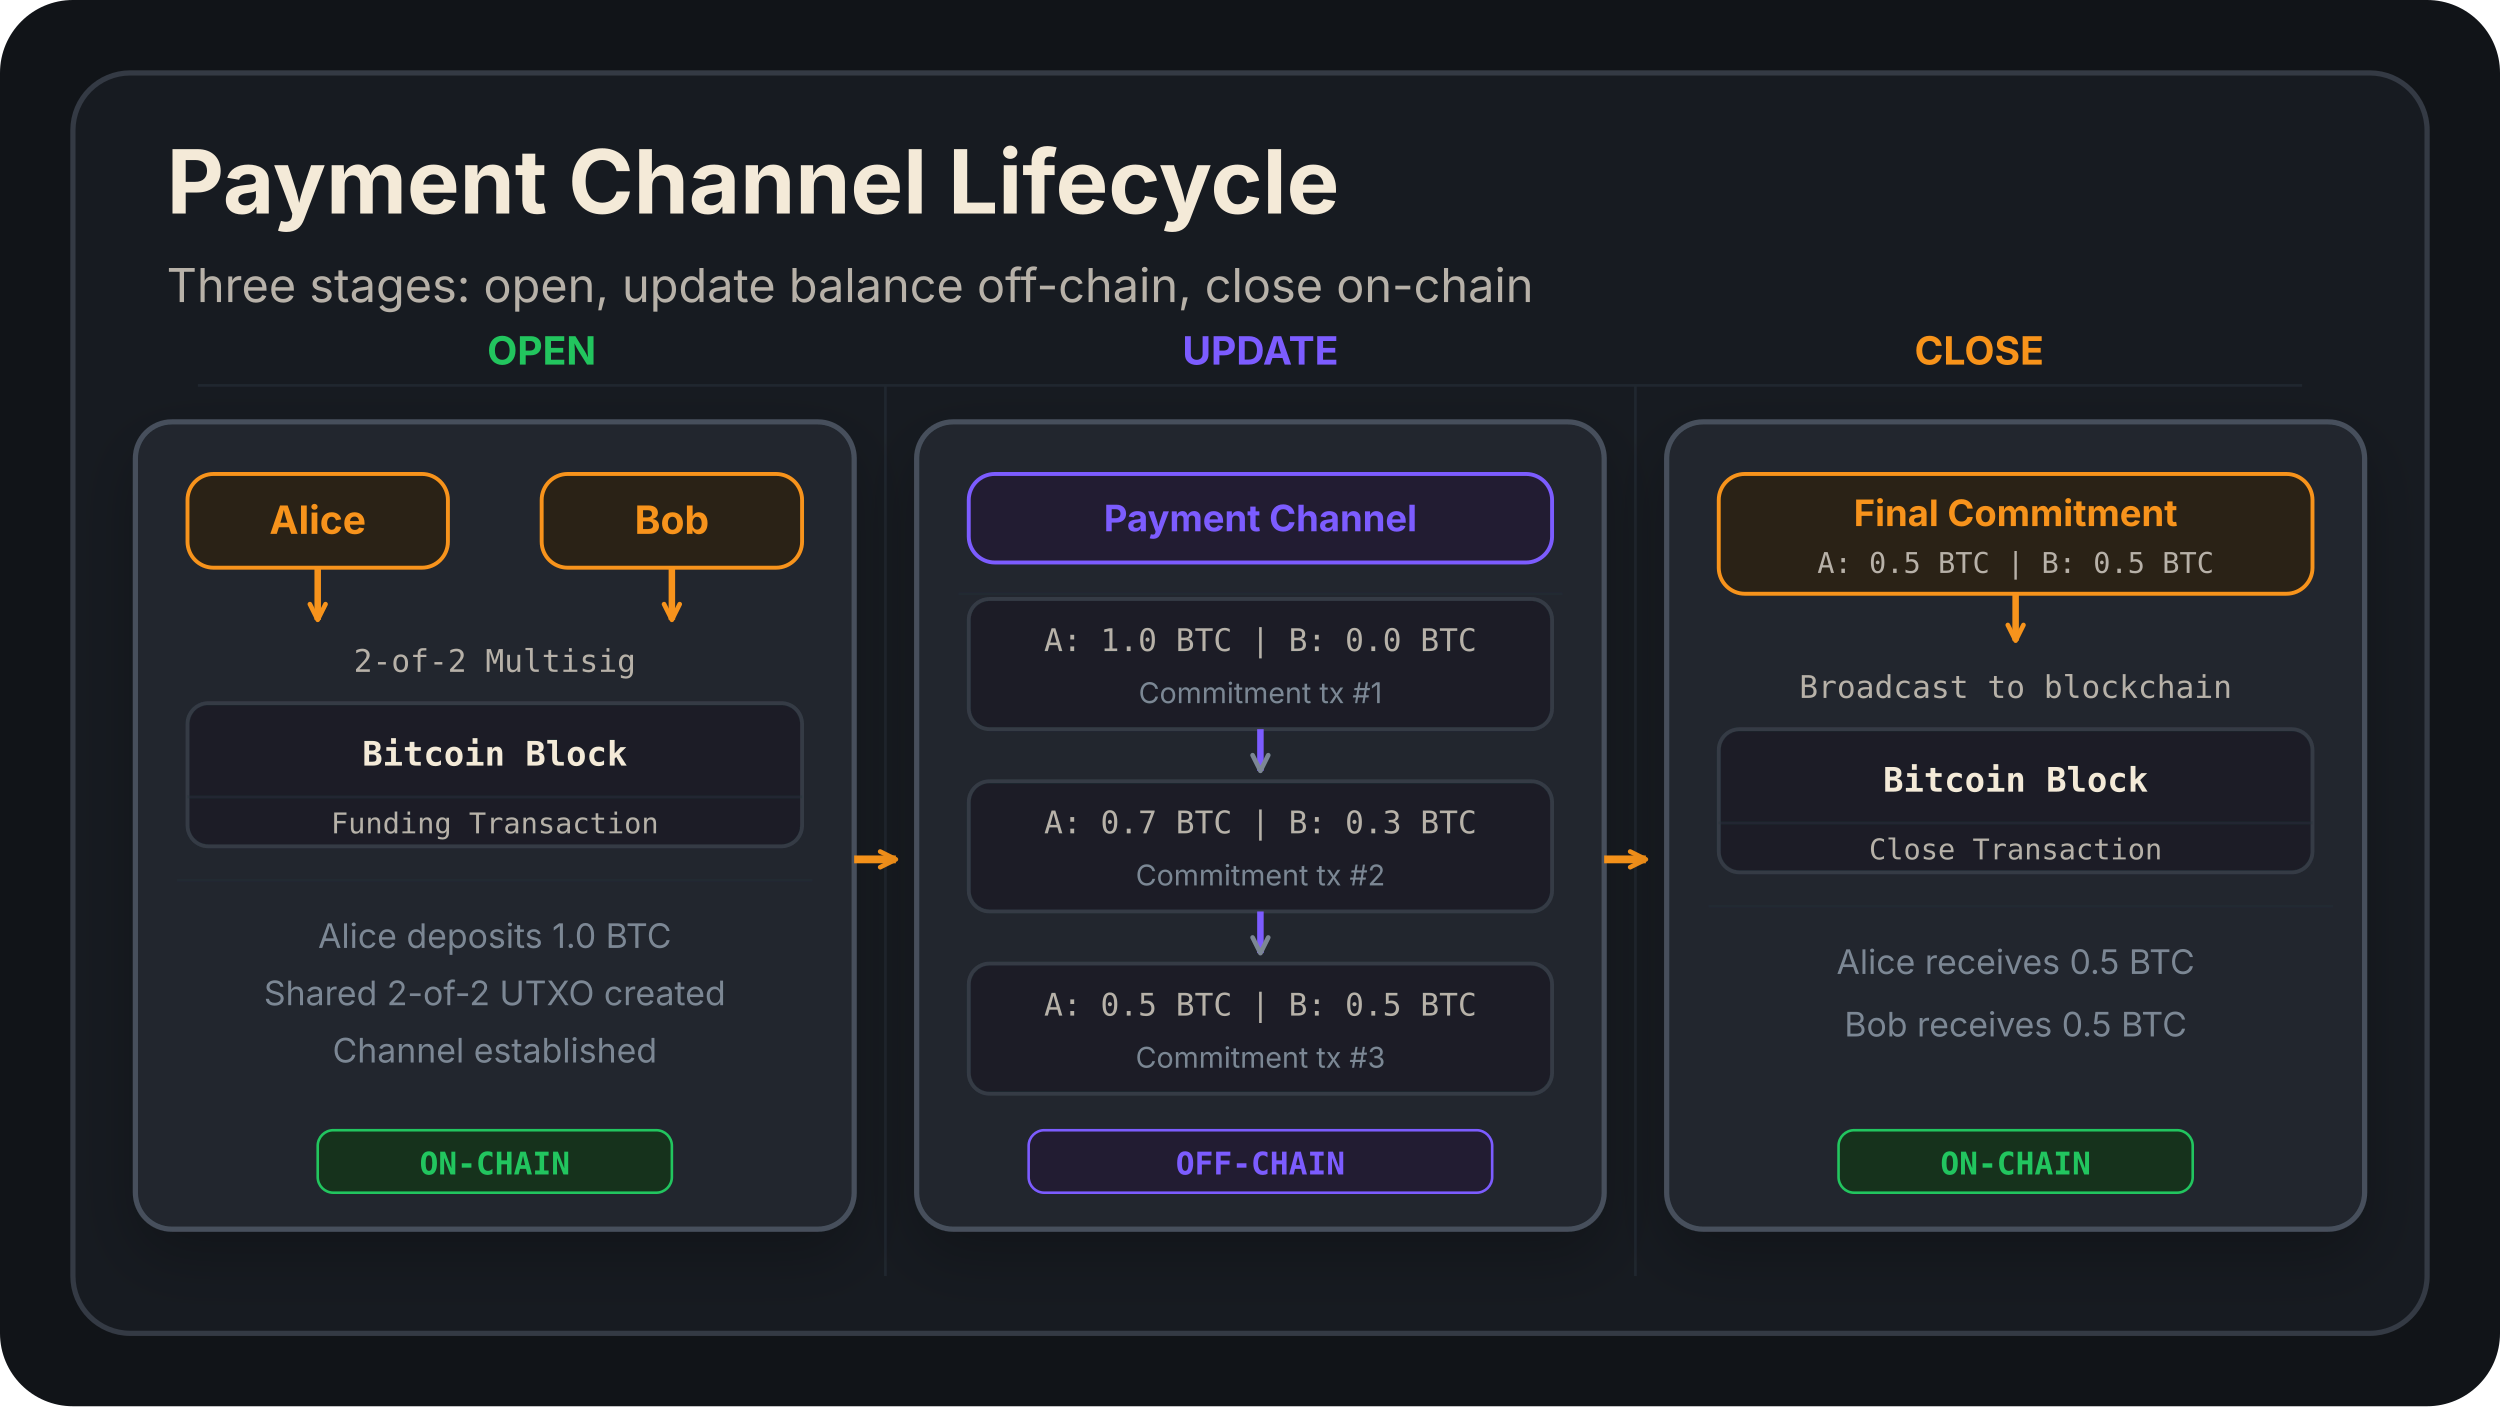
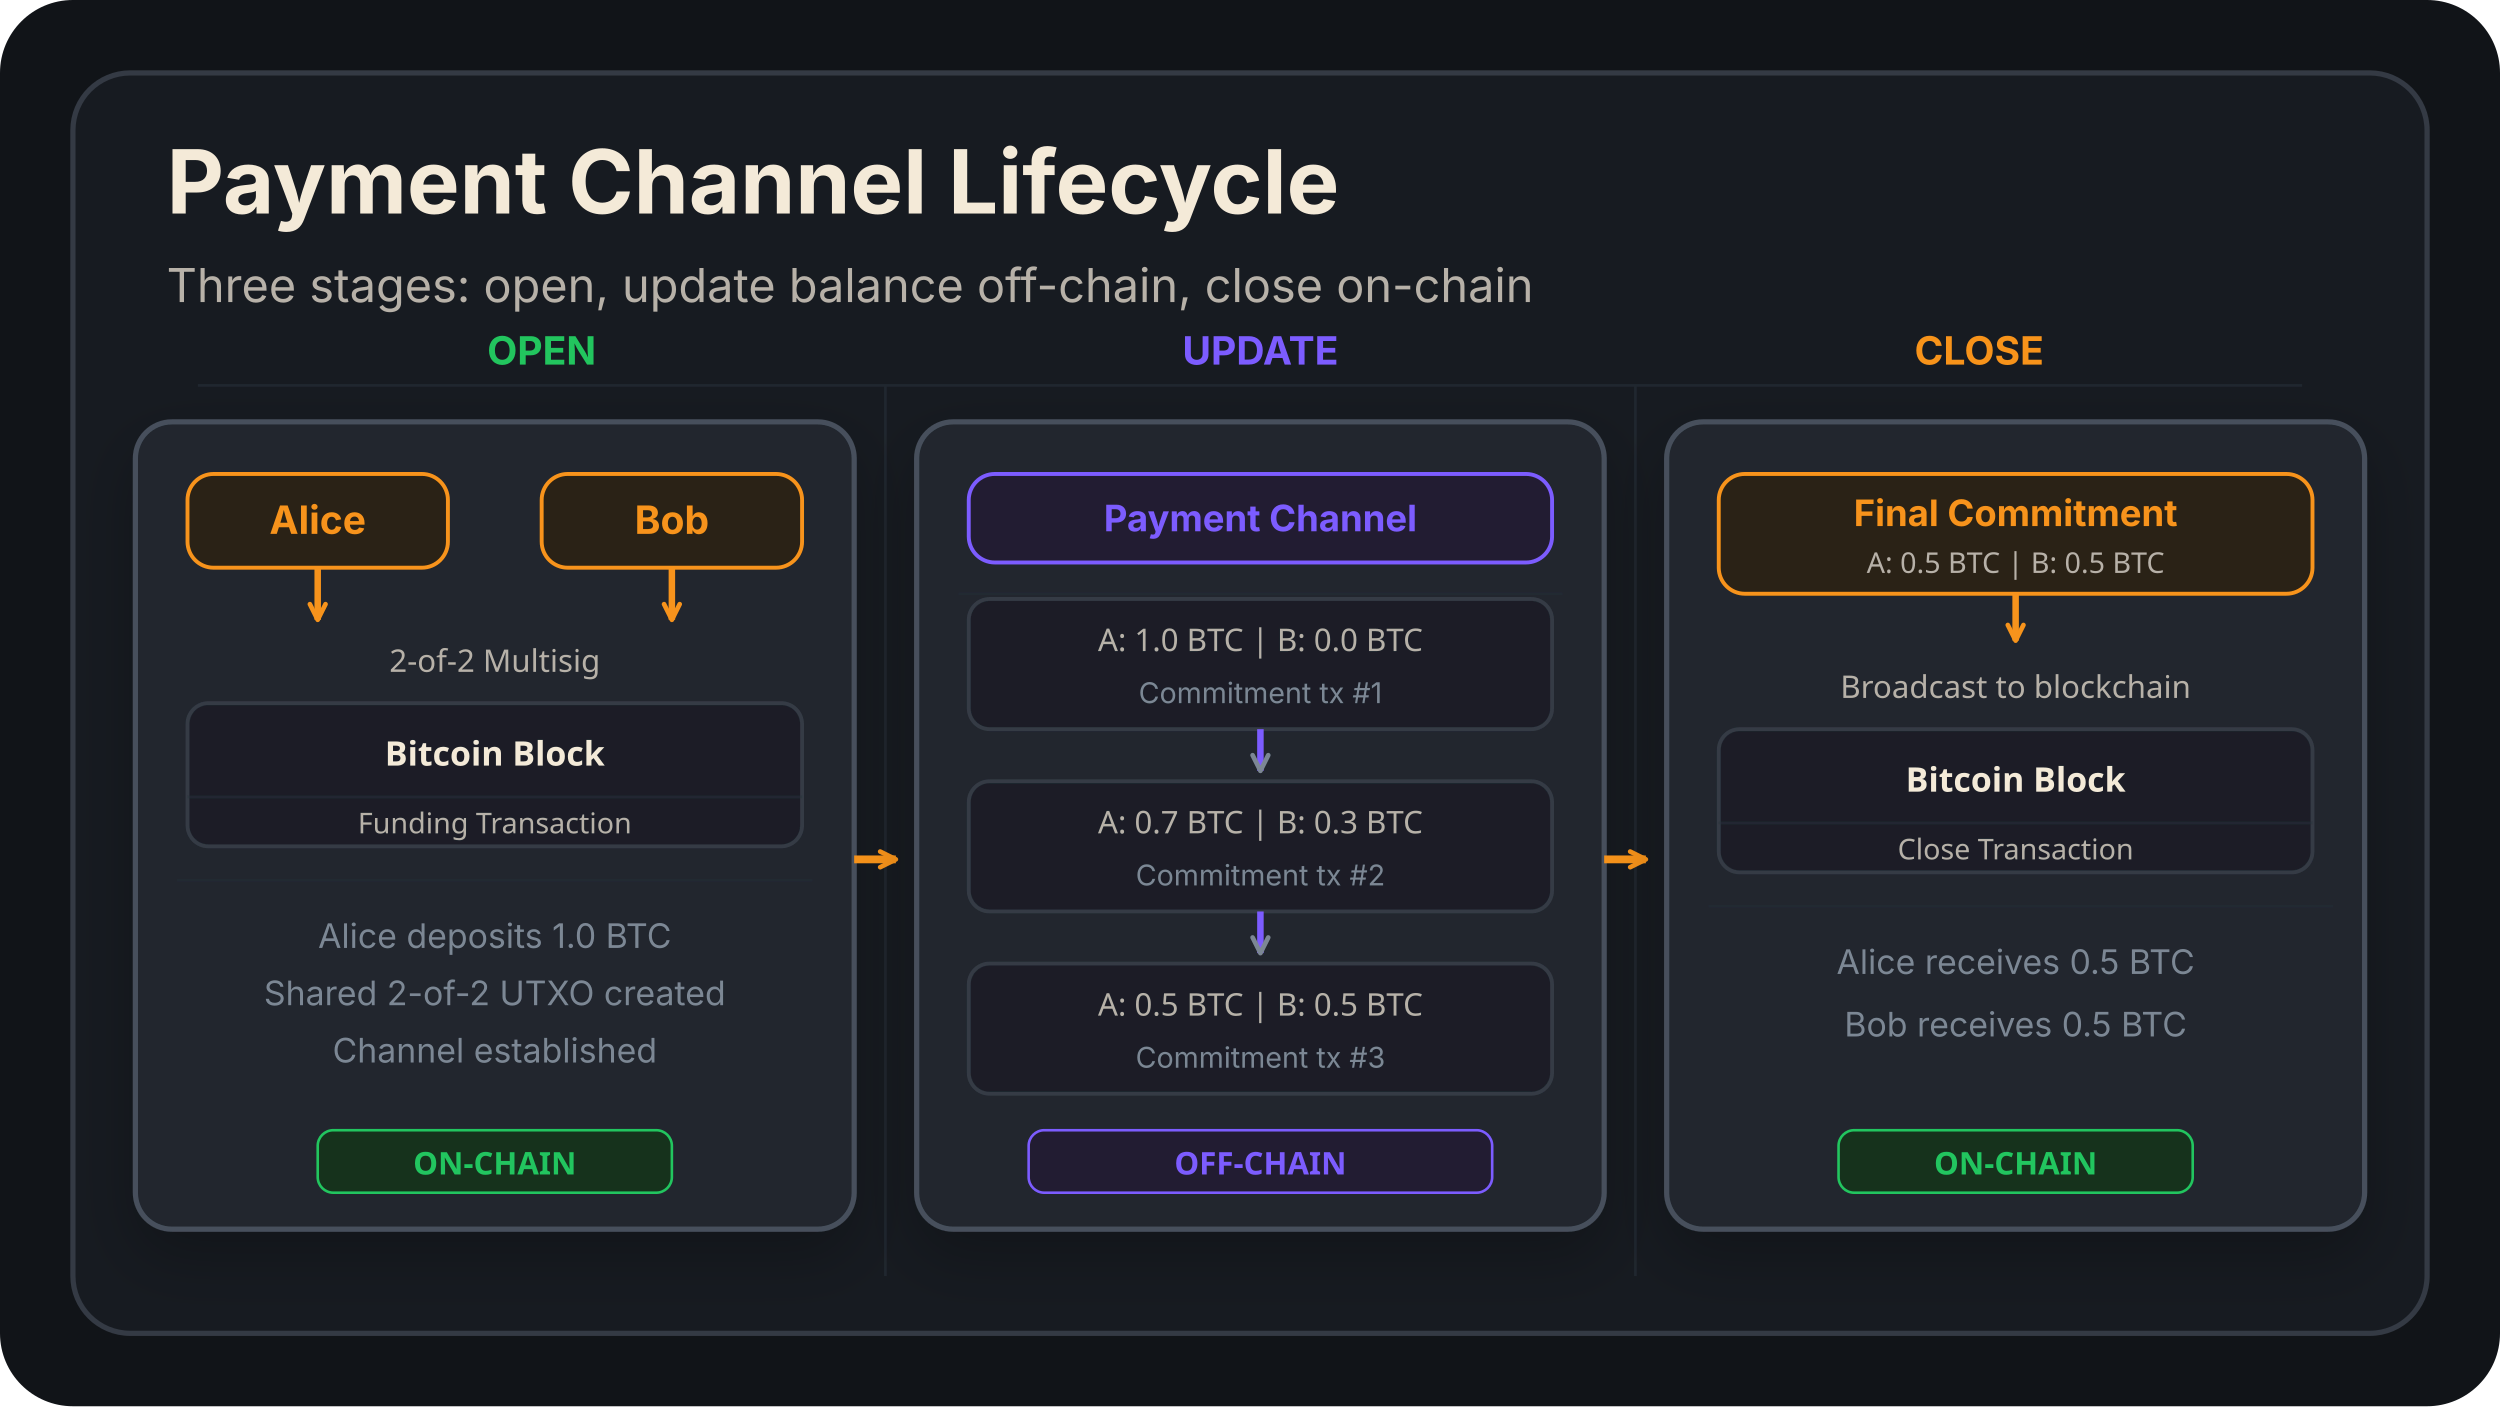
<svg xmlns="http://www.w3.org/2000/svg" width="960" height="540" viewBox="0 0 960 540" fill="none" role="img" aria-labelledby="title desc">
  <defs>
    <marker id="arrow-orange" markerWidth="10" markerHeight="10" refX="8" refY="5" orient="auto" markerUnits="userSpaceOnUse">
      <path d="M2 2L8 5L2 8" fill="none" stroke="#F7931A" stroke-width="1.8" stroke-linecap="round" stroke-linejoin="round" />
    </marker>
    <marker id="arrow-muted" markerWidth="10" markerHeight="10" refX="8" refY="5" orient="auto" markerUnits="userSpaceOnUse">
      <path d="M2 2L8 5L2 8" fill="none" stroke="#7C8794" stroke-width="1.8" stroke-linecap="round" stroke-linejoin="round" />
    </marker>
    <marker id="arrow-green" markerWidth="10" markerHeight="10" refX="8" refY="5" orient="auto" markerUnits="userSpaceOnUse">
      <path d="M2 2L8 5L2 8" fill="none" stroke="#22C55E" stroke-width="1.8" stroke-linecap="round" stroke-linejoin="round" />
    </marker>
    <filter id="soft" x="-20%" y="-20%" width="140%" height="140%">
      <feDropShadow dx="0" dy="10" stdDeviation="12" flood-color="#000000" flood-opacity="0.24" />
    </filter>
  </defs>
  <rect width="960" height="540" rx="28" fill="#111418" />
  <rect x="28" y="28" width="904" height="484" rx="22" fill="#171B21" stroke="#343A44" stroke-width="2" />
-   <text x="64" y="82" fill="#F4EAD8" font-family="Inter, Arial, sans-serif" font-size="34" font-weight="700">Payment Channel Lifecycle</text>
-   <text x="64" y="116" fill="#B7B1A8" font-family="Inter, Arial, sans-serif" font-size="18">Three stages: open, update balance off-chain, close on-chain</text>
+   <text x="64" y="82" fill="#F4EAD8" font-family="Inter" font-size="34" font-weight="700">Payment Channel Lifecycle</text>
+   <text x="64" y="116" fill="#B7B1A8" font-family="Inter" font-size="18">Three stages: open, update balance off-chain, close on-chain</text>
  <g stroke="#28313B" stroke-width="1" opacity="0.55">
    <path d="M76 148H884" />
    <path d="M340 148V490" />
    <path d="M628 148V490" />
  </g>
-   <text x="208" y="140" text-anchor="middle" fill="#22C55E" font-family="Inter, Arial, sans-serif" font-size="15" font-weight="700">OPEN</text>
-   <text x="484" y="140" text-anchor="middle" fill="#7C5CFF" font-family="Inter, Arial, sans-serif" font-size="15" font-weight="700">UPDATE</text>
-   <text x="760" y="140" text-anchor="middle" fill="#F7931A" font-family="Inter, Arial, sans-serif" font-size="15" font-weight="700">CLOSE</text>
+   <text x="208" y="140" text-anchor="middle" fill="#22C55E" font-family="Inter" font-size="15" font-weight="700">OPEN</text>
+   <text x="484" y="140" text-anchor="middle" fill="#7C5CFF" font-family="Inter" font-size="15" font-weight="700">UPDATE</text>
+   <text x="760" y="140" text-anchor="middle" fill="#F7931A" font-family="Inter" font-size="15" font-weight="700">CLOSE</text>
  <g filter="url(#soft)">
    <rect x="52" y="162" width="276" height="310" rx="14" fill="#20252D" stroke="#46505C" stroke-width="2" />
    <rect x="72" y="182" width="100" height="36" rx="10" fill="#2A2116" stroke="#F7931A" stroke-width="1.5" />
-     <text x="122" y="205" text-anchor="middle" fill="#F7931A" font-family="Inter, Arial, sans-serif" font-size="15" font-weight="700">Alice</text>
+     <text x="122" y="205" text-anchor="middle" fill="#F7931A" font-family="Inter" font-size="15" font-weight="700">Alice</text>
    <rect x="208" y="182" width="100" height="36" rx="10" fill="#2A2116" stroke="#F7931A" stroke-width="1.5" />
-     <text x="258" y="205" text-anchor="middle" fill="#F7931A" font-family="Inter, Arial, sans-serif" font-size="15" font-weight="700">Bob</text>
+     <text x="258" y="205" text-anchor="middle" fill="#F7931A" font-family="Inter" font-size="15" font-weight="700">Bob</text>
    <path d="M122 218V238" stroke="#F7931A" stroke-width="2.5" marker-end="url(#arrow-orange)" />
    <path d="M258 218V238" stroke="#F7931A" stroke-width="2.5" marker-end="url(#arrow-orange)" />
-     <text x="190" y="258" text-anchor="middle" fill="#B7B1A8" font-family="JetBrains Mono, monospace" font-size="12">2-of-2 Multisig</text>
+     <text x="190" y="258" text-anchor="middle" fill="#B7B1A8" font-family="JetBrains Mono" font-size="12">2-of-2 Multisig</text>
    <rect x="72" y="270" width="236" height="55" rx="8" fill="#1A1F28" stroke="#343A44" stroke-width="1.5" />
-     <text x="190" y="294" text-anchor="middle" fill="#F4EAD8" font-family="JetBrains Mono, monospace" font-size="13" font-weight="700">Bitcoin Block</text>
+     <text x="190" y="294" text-anchor="middle" fill="#F4EAD8" font-family="JetBrains Mono" font-size="13" font-weight="700">Bitcoin Block</text>
    <g stroke="#28313B" stroke-width="1" opacity="0.4">
      <path d="M72 306H308" />
    </g>
-     <text x="190" y="320" text-anchor="middle" fill="#B7B1A8" font-family="JetBrains Mono, monospace" font-size="11">Funding Transaction</text>
+     <text x="190" y="320" text-anchor="middle" fill="#B7B1A8" font-family="JetBrains Mono" font-size="11">Funding Transaction</text>
    <g stroke="#28313B" stroke-width="1" opacity="0.4">
      <path d="M68 338H312" />
    </g>
-     <text x="190" y="364" text-anchor="middle" fill="#7C8794" font-family="Inter, Arial, sans-serif" font-size="13">Alice deposits 1.0 BTC</text>
-     <text x="190" y="386" text-anchor="middle" fill="#7C8794" font-family="Inter, Arial, sans-serif" font-size="13">Shared 2-of-2 UTXO created</text>
-     <text x="190" y="408" text-anchor="middle" fill="#7C8794" font-family="Inter, Arial, sans-serif" font-size="13">Channel established</text>
+     <text x="190" y="364" text-anchor="middle" fill="#7C8794" font-family="Inter" font-size="13">Alice deposits 1.0 BTC</text>
+     <text x="190" y="386" text-anchor="middle" fill="#7C8794" font-family="Inter" font-size="13">Shared 2-of-2 UTXO created</text>
+     <text x="190" y="408" text-anchor="middle" fill="#7C8794" font-family="Inter" font-size="13">Channel established</text>
    <rect x="122" y="434" width="136" height="24" rx="6" fill="#14321E" stroke="#22C55E" stroke-width="1" />
-     <text x="190" y="451" text-anchor="middle" fill="#22C55E" font-family="JetBrains Mono, monospace" font-size="12" font-weight="700">ON-CHAIN</text>
+     <text x="190" y="451" text-anchor="middle" fill="#22C55E" font-family="JetBrains Mono" font-size="12" font-weight="700">ON-CHAIN</text>
  </g>
  <path d="M328 330L344 330" stroke="#F7931A" stroke-width="3" marker-end="url(#arrow-orange)" />
  <g filter="url(#soft)">
    <rect x="352" y="162" width="264" height="310" rx="14" fill="#20252D" stroke="#46505C" stroke-width="2" />
    <rect x="372" y="182" width="224" height="34" rx="10" fill="#241E31" stroke="#7C5CFF" stroke-width="1.5" />
-     <text x="484" y="204" text-anchor="middle" fill="#7C5CFF" font-family="Inter, Arial, sans-serif" font-size="14" font-weight="700">Payment Channel</text>
+     <text x="484" y="204" text-anchor="middle" fill="#7C5CFF" font-family="Inter" font-size="14" font-weight="700">Payment Channel</text>
    <g stroke="#28313B" stroke-width="1" opacity="0.4">
      <path d="M368 228H600" />
    </g>
    <rect x="372" y="230" width="224" height="50" rx="8" fill="#1A1F28" stroke="#343A44" stroke-width="1.5" />
-     <text x="484" y="250" text-anchor="middle" fill="#B7B1A8" font-family="JetBrains Mono, monospace" font-size="12">A: 1.0 BTC | B: 0.0 BTC</text>
-     <text x="484" y="270" text-anchor="middle" fill="#7C8794" font-family="Inter, Arial, sans-serif" font-size="11">Commitment tx #1</text>
+     <text x="484" y="250" text-anchor="middle" fill="#B7B1A8" font-family="JetBrains Mono" font-size="12">A: 1.0 BTC | B: 0.0 BTC</text>
+     <text x="484" y="270" text-anchor="middle" fill="#7C8794" font-family="Inter" font-size="11">Commitment tx #1</text>
    <path d="M484 280V296" stroke="#7C5CFF" stroke-width="2.5" marker-end="url(#arrow-muted)" />
    <rect x="372" y="300" width="224" height="50" rx="8" fill="#1A1F28" stroke="#343A44" stroke-width="1.5" />
-     <text x="484" y="320" text-anchor="middle" fill="#B7B1A8" font-family="JetBrains Mono, monospace" font-size="12">A: 0.7 BTC | B: 0.3 BTC</text>
-     <text x="484" y="340" text-anchor="middle" fill="#7C8794" font-family="Inter, Arial, sans-serif" font-size="11">Commitment tx #2</text>
+     <text x="484" y="320" text-anchor="middle" fill="#B7B1A8" font-family="JetBrains Mono" font-size="12">A: 0.7 BTC | B: 0.3 BTC</text>
+     <text x="484" y="340" text-anchor="middle" fill="#7C8794" font-family="Inter" font-size="11">Commitment tx #2</text>
    <path d="M484 350V366" stroke="#7C5CFF" stroke-width="2.5" marker-end="url(#arrow-muted)" />
    <rect x="372" y="370" width="224" height="50" rx="8" fill="#1A1F28" stroke="#343A44" stroke-width="1.5" />
-     <text x="484" y="390" text-anchor="middle" fill="#B7B1A8" font-family="JetBrains Mono, monospace" font-size="12">A: 0.5 BTC | B: 0.5 BTC</text>
-     <text x="484" y="410" text-anchor="middle" fill="#7C8794" font-family="Inter, Arial, sans-serif" font-size="11">Commitment tx #3</text>
+     <text x="484" y="390" text-anchor="middle" fill="#B7B1A8" font-family="JetBrains Mono" font-size="12">A: 0.5 BTC | B: 0.5 BTC</text>
+     <text x="484" y="410" text-anchor="middle" fill="#7C8794" font-family="Inter" font-size="11">Commitment tx #3</text>
    <rect x="395" y="434" width="178" height="24" rx="6" fill="#241E31" stroke="#7C5CFF" stroke-width="1" />
-     <text x="484" y="451" text-anchor="middle" fill="#7C5CFF" font-family="JetBrains Mono, monospace" font-size="12" font-weight="700">OFF-CHAIN</text>
+     <text x="484" y="451" text-anchor="middle" fill="#7C5CFF" font-family="JetBrains Mono" font-size="12" font-weight="700">OFF-CHAIN</text>
  </g>
  <path d="M616 330L632 330" stroke="#F7931A" stroke-width="3" marker-end="url(#arrow-orange)" />
  <g filter="url(#soft)">
    <rect x="640" y="162" width="268" height="310" rx="14" fill="#20252D" stroke="#46505C" stroke-width="2" />
    <rect x="660" y="182" width="228" height="46" rx="10" fill="#2A2116" stroke="#F7931A" stroke-width="1.5" />
-     <text x="774" y="202" text-anchor="middle" fill="#F7931A" font-family="Inter, Arial, sans-serif" font-size="14" font-weight="700">Final Commitment</text>
-     <text x="774" y="220" text-anchor="middle" fill="#B7B1A8" font-family="JetBrains Mono, monospace" font-size="11">A: 0.5 BTC | B: 0.5 BTC</text>
+     <text x="774" y="202" text-anchor="middle" fill="#F7931A" font-family="Inter" font-size="14" font-weight="700">Final Commitment</text>
+     <text x="774" y="220" text-anchor="middle" fill="#B7B1A8" font-family="JetBrains Mono" font-size="11">A: 0.5 BTC | B: 0.5 BTC</text>
    <path d="M774 228V246" stroke="#F7931A" stroke-width="2.5" marker-end="url(#arrow-orange)" />
-     <text x="774" y="268" text-anchor="middle" fill="#B7B1A8" font-family="JetBrains Mono, monospace" font-size="12">Broadcast to blockchain</text>
+     <text x="774" y="268" text-anchor="middle" fill="#B7B1A8" font-family="JetBrains Mono" font-size="12">Broadcast to blockchain</text>
    <rect x="660" y="280" width="228" height="55" rx="8" fill="#1A1F28" stroke="#343A44" stroke-width="1.5" />
-     <text x="774" y="304" text-anchor="middle" fill="#F4EAD8" font-family="JetBrains Mono, monospace" font-size="13" font-weight="700">Bitcoin Block</text>
+     <text x="774" y="304" text-anchor="middle" fill="#F4EAD8" font-family="JetBrains Mono" font-size="13" font-weight="700">Bitcoin Block</text>
    <g stroke="#28313B" stroke-width="1" opacity="0.4">
      <path d="M660 316H888" />
    </g>
-     <text x="774" y="330" text-anchor="middle" fill="#B7B1A8" font-family="JetBrains Mono, monospace" font-size="11">Close Transaction</text>
+     <text x="774" y="330" text-anchor="middle" fill="#B7B1A8" font-family="JetBrains Mono" font-size="11">Close Transaction</text>
    <g stroke="#28313B" stroke-width="1" opacity="0.4">
      <path d="M656 348H896" />
    </g>
-     <text x="774" y="374" text-anchor="middle" fill="#7C8794" font-family="Inter, Arial, sans-serif" font-size="13">Alice receives 0.5 BTC</text>
-     <text x="774" y="398" text-anchor="middle" fill="#7C8794" font-family="Inter, Arial, sans-serif" font-size="13">Bob receives 0.5 BTC</text>
+     <text x="774" y="374" text-anchor="middle" fill="#7C8794" font-family="Inter" font-size="13">Alice receives 0.5 BTC</text>
+     <text x="774" y="398" text-anchor="middle" fill="#7C8794" font-family="Inter" font-size="13">Bob receives 0.5 BTC</text>
    <rect x="706" y="434" width="136" height="24" rx="6" fill="#14321E" stroke="#22C55E" stroke-width="1" />
-     <text x="774" y="451" text-anchor="middle" fill="#22C55E" font-family="JetBrains Mono, monospace" font-size="12" font-weight="700">ON-CHAIN</text>
+     <text x="774" y="451" text-anchor="middle" fill="#22C55E" font-family="JetBrains Mono" font-size="12" font-weight="700">ON-CHAIN</text>
  </g>
</svg>
